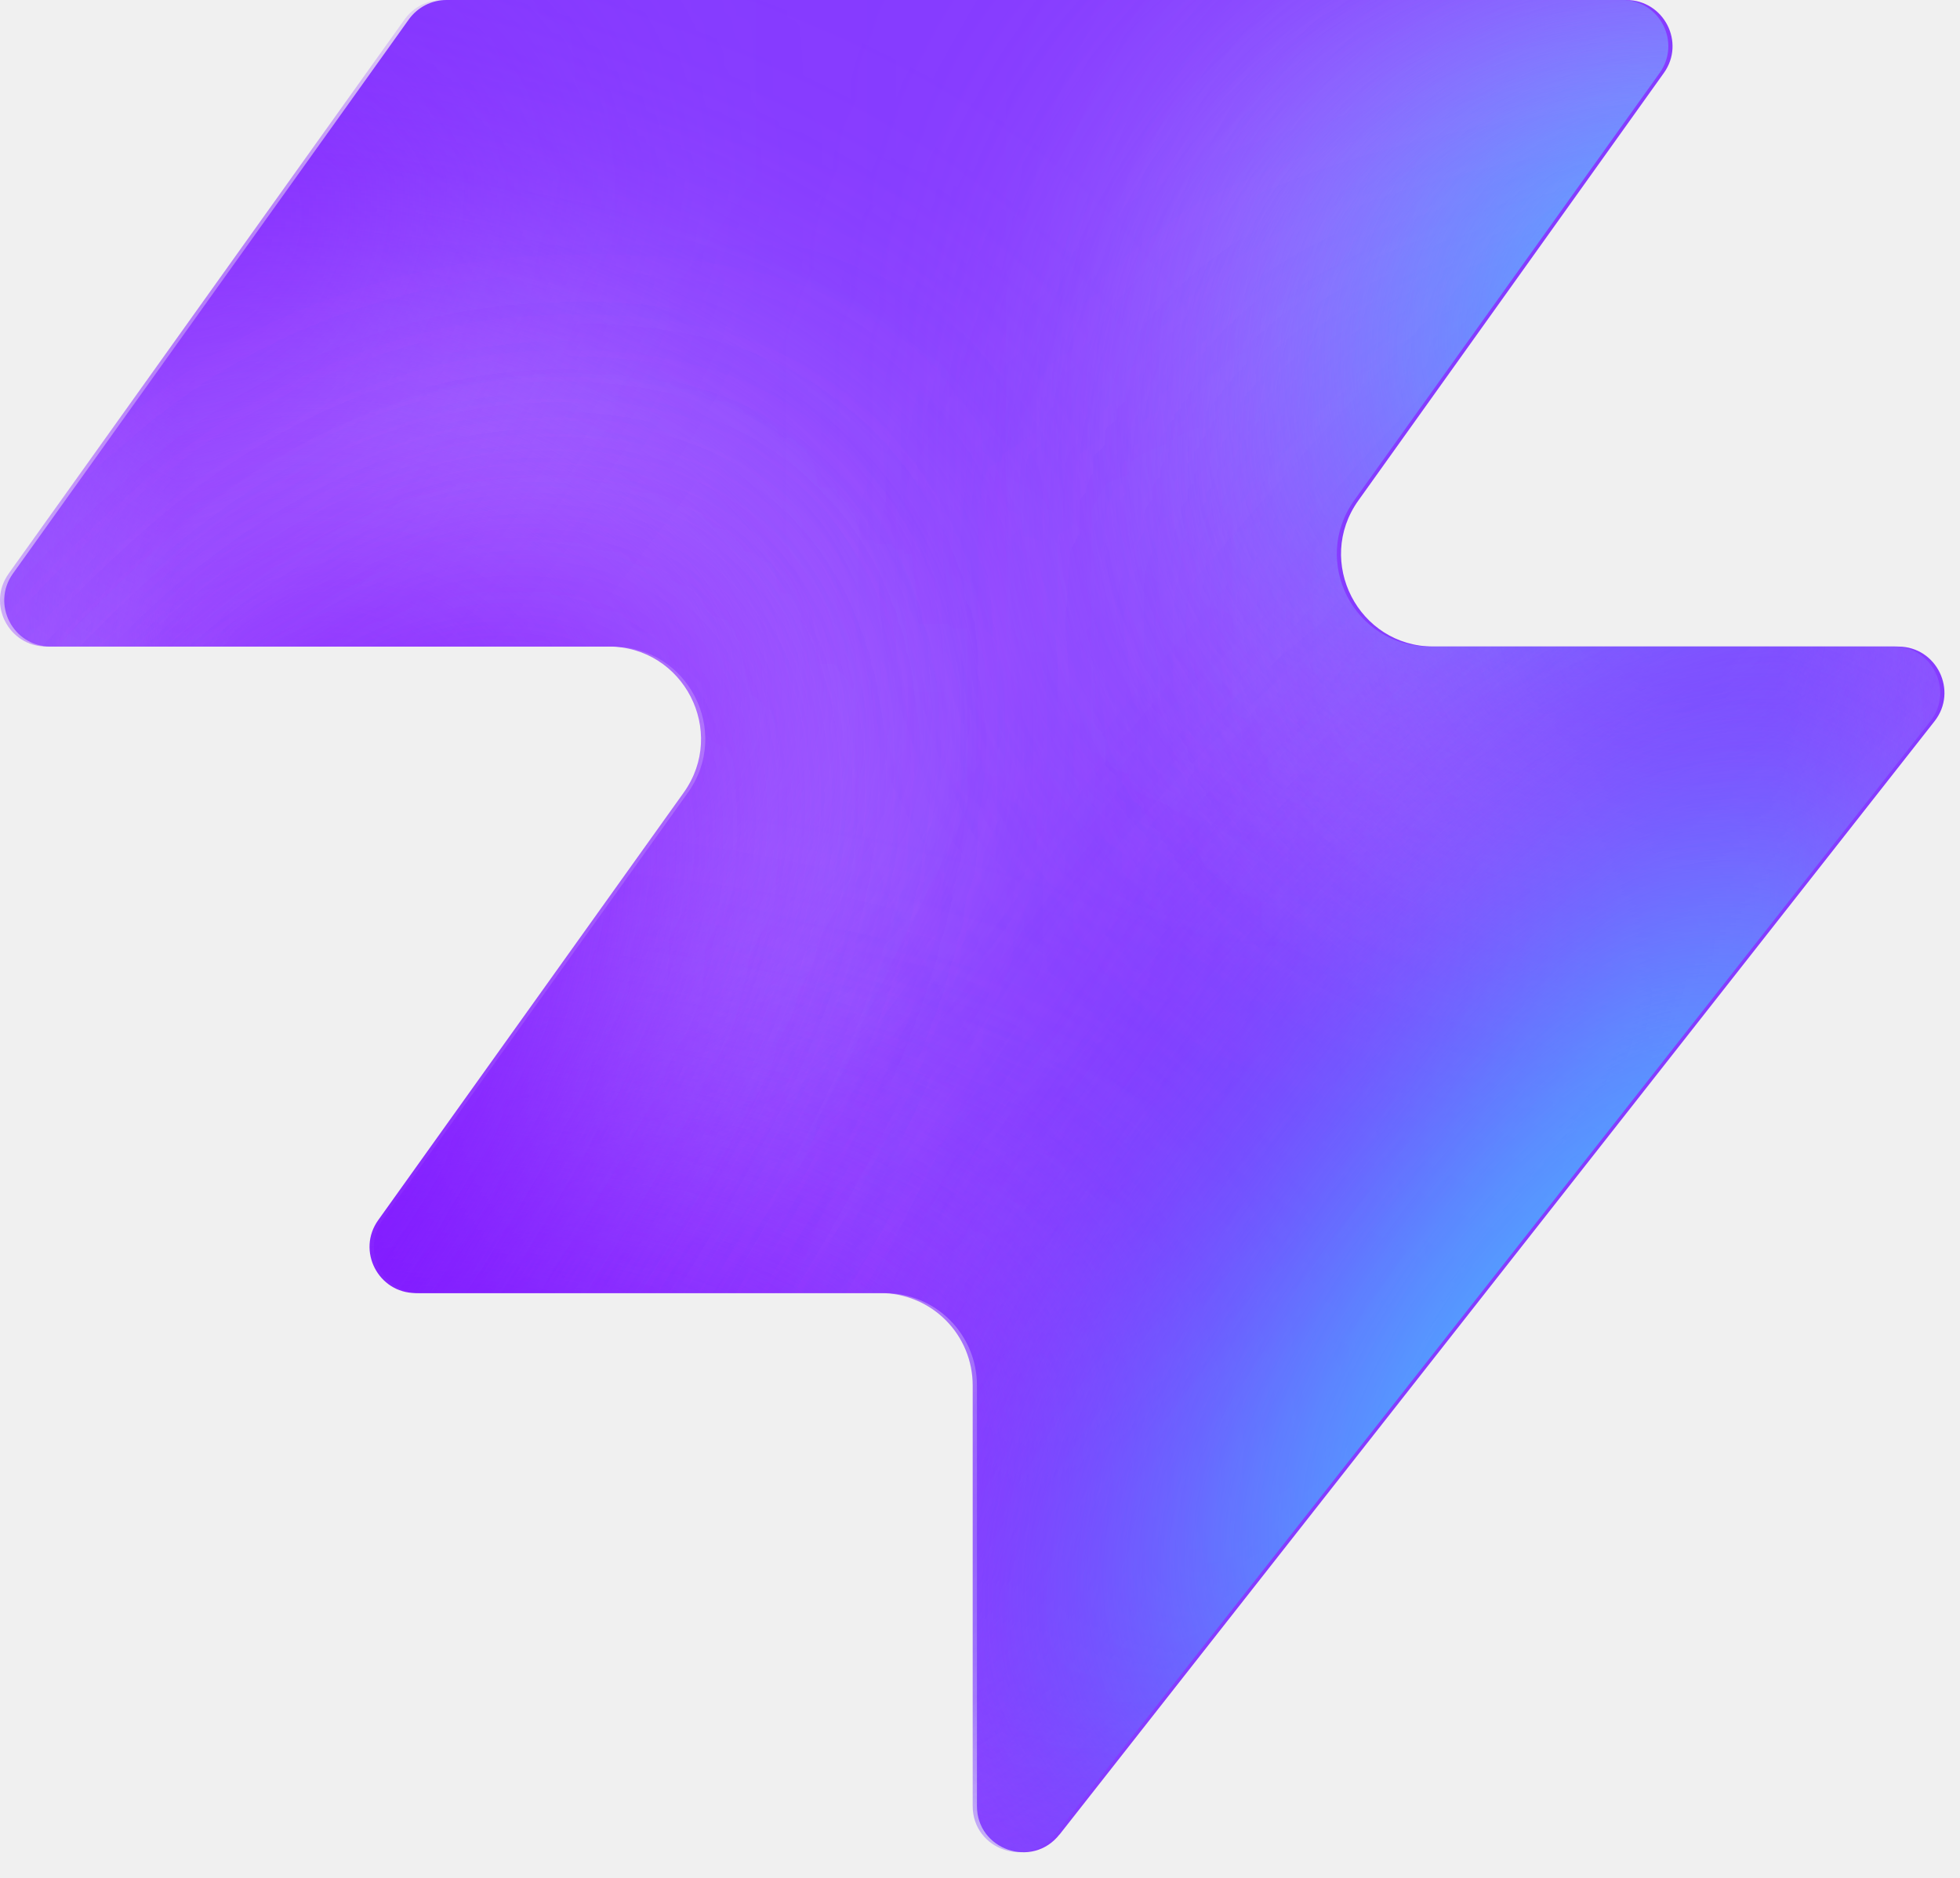
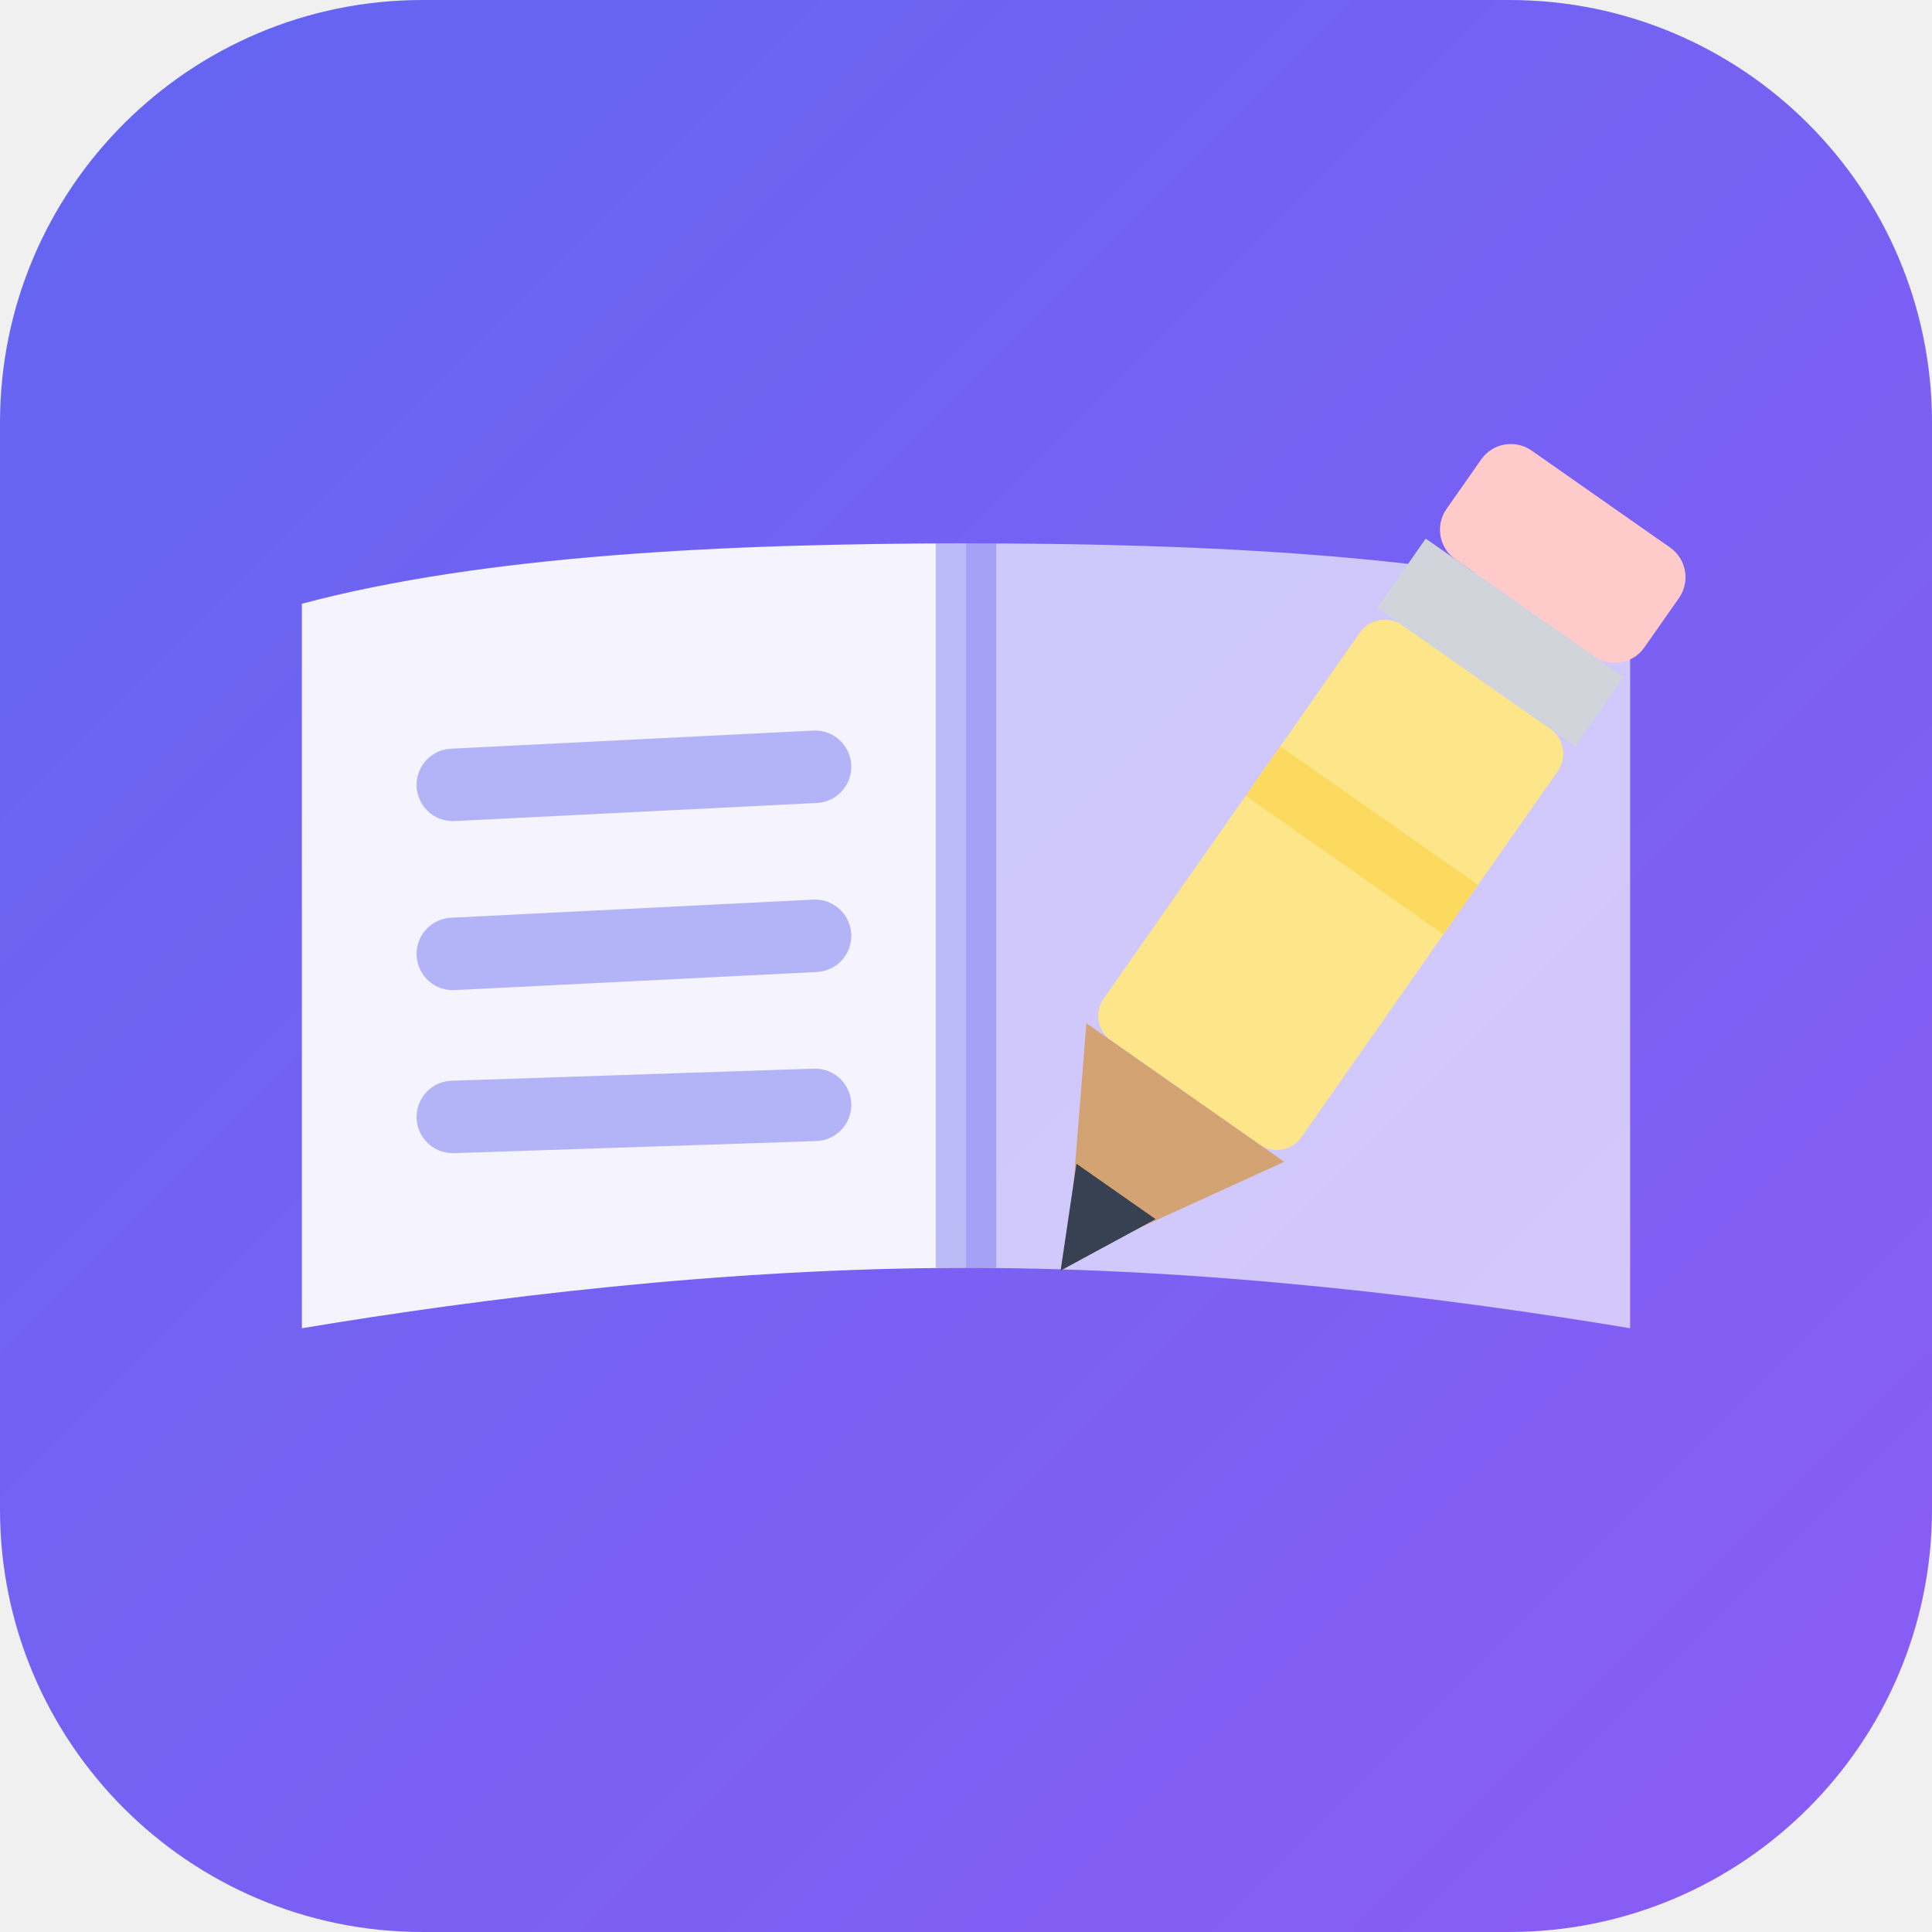
- <svg xmlns="http://www.w3.org/2000/svg" width="48" height="46" fill="none" viewBox="0 0 48 46">
-   <path fill="#863bff" d="M25.946 44.938c-.664.845-2.021.375-2.021-.698V33.937a2.26 2.26 0 0 0-2.262-2.262H10.287c-.92 0-1.456-1.04-.92-1.788l7.48-10.471c1.07-1.497 0-3.578-1.842-3.578H1.237c-.92 0-1.456-1.04-.92-1.788L10.013.474c.214-.297.556-.474.92-.474h28.894c.92 0 1.456 1.04.92 1.788l-7.48 10.471c-1.07 1.498 0 3.579 1.842 3.579h11.377c.943 0 1.473 1.088.89 1.83L25.947 44.94z" style="fill:#863bff;fill:color(display-p3 .525 .23 1);fill-opacity:1" />
-   <mask id="a" width="48" height="46" x="0" y="0" maskUnits="userSpaceOnUse" style="mask-type:alpha">
-     <path fill="#000" d="M25.842 44.938c-.664.844-2.021.375-2.021-.698V33.937a2.26 2.26 0 0 0-2.262-2.262H10.183c-.92 0-1.456-1.04-.92-1.788l7.48-10.471c1.07-1.498 0-3.579-1.842-3.579H1.133c-.92 0-1.456-1.04-.92-1.787L9.91.473c.214-.297.556-.474.92-.474h28.894c.92 0 1.456 1.04.92 1.788l-7.48 10.471c-1.07 1.498 0 3.578 1.842 3.578h11.377c.943 0 1.473 1.088.89 1.832L25.843 44.94z" style="fill:#000;fill-opacity:1" />
-   </mask>
-   <g mask="url(#a)">
-     <g filter="url(#b)">
-       <ellipse cx="5.508" cy="14.704" fill="#ede6ff" rx="5.508" ry="14.704" style="fill:#ede6ff;fill:color(display-p3 .927 .903 1);fill-opacity:1" transform="matrix(.00324 1 1 -.00324 -4.47 31.516)" />
-     </g>
-     <g filter="url(#c)">
-       <ellipse cx="10.399" cy="29.851" fill="#ede6ff" rx="10.399" ry="29.851" style="fill:#ede6ff;fill:color(display-p3 .927 .903 1);fill-opacity:1" transform="matrix(.00324 1 1 -.00324 -39.328 7.883)" />
-     </g>
-     <g filter="url(#d)">
-       <ellipse cx="5.508" cy="30.487" fill="#7e14ff" rx="5.508" ry="30.487" style="fill:#7e14ff;fill:color(display-p3 .492 .077 1);fill-opacity:1" transform="rotate(89.814 -25.913 -14.639)scale(1 -1)" />
-     </g>
-     <g filter="url(#e)">
-       <ellipse cx="5.508" cy="30.599" fill="#7e14ff" rx="5.508" ry="30.599" style="fill:#7e14ff;fill:color(display-p3 .492 .077 1);fill-opacity:1" transform="rotate(89.814 -32.644 -3.334)scale(1 -1)" />
-     </g>
-     <g filter="url(#f)">
-       <ellipse cx="5.508" cy="30.599" fill="#7e14ff" rx="5.508" ry="30.599" style="fill:#7e14ff;fill:color(display-p3 .492 .077 1);fill-opacity:1" transform="matrix(.00324 1 1 -.00324 -34.34 30.47)" />
-     </g>
-     <g filter="url(#g)">
-       <ellipse cx="14.072" cy="22.078" fill="#ede6ff" rx="14.072" ry="22.078" style="fill:#ede6ff;fill:color(display-p3 .927 .903 1);fill-opacity:1" transform="rotate(93.35 24.506 48.493)scale(-1 1)" />
-     </g>
-     <g filter="url(#h)">
-       <ellipse cx="3.47" cy="21.501" fill="#7e14ff" rx="3.47" ry="21.501" style="fill:#7e14ff;fill:color(display-p3 .492 .077 1);fill-opacity:1" transform="rotate(89.009 28.708 47.59)scale(-1 1)" />
-     </g>
-     <g filter="url(#i)">
-       <ellipse cx="3.47" cy="21.501" fill="#7e14ff" rx="3.47" ry="21.501" style="fill:#7e14ff;fill:color(display-p3 .492 .077 1);fill-opacity:1" transform="rotate(89.009 28.708 47.59)scale(-1 1)" />
-     </g>
-     <g filter="url(#j)">
-       <ellipse cx=".387" cy="8.972" fill="#7e14ff" rx="4.407" ry="29.108" style="fill:#7e14ff;fill:color(display-p3 .492 .077 1);fill-opacity:1" transform="rotate(39.51 .387 8.972)" />
-     </g>
-     <g filter="url(#k)">
-       <ellipse cx="47.523" cy="-6.092" fill="#7e14ff" rx="4.407" ry="29.108" style="fill:#7e14ff;fill:color(display-p3 .492 .077 1);fill-opacity:1" transform="rotate(37.892 47.523 -6.092)" />
-     </g>
-     <g filter="url(#l)">
-       <ellipse cx="41.412" cy="6.333" fill="#47bfff" rx="5.971" ry="9.665" style="fill:#47bfff;fill:color(display-p3 .28 .748 1);fill-opacity:1" transform="rotate(37.892 41.412 6.333)" />
-     </g>
-     <g filter="url(#m)">
-       <ellipse cx="-1.879" cy="38.332" fill="#7e14ff" rx="4.407" ry="29.108" style="fill:#7e14ff;fill:color(display-p3 .492 .077 1);fill-opacity:1" transform="rotate(37.892 -1.88 38.332)" />
-     </g>
-     <g filter="url(#n)">
-       <ellipse cx="-1.879" cy="38.332" fill="#7e14ff" rx="4.407" ry="29.108" style="fill:#7e14ff;fill:color(display-p3 .492 .077 1);fill-opacity:1" transform="rotate(37.892 -1.88 38.332)" />
-     </g>
-     <g filter="url(#o)">
-       <ellipse cx="35.651" cy="29.907" fill="#7e14ff" rx="4.407" ry="29.108" style="fill:#7e14ff;fill:color(display-p3 .492 .077 1);fill-opacity:1" transform="rotate(37.892 35.651 29.907)" />
-     </g>
-     <g filter="url(#p)">
-       <ellipse cx="38.418" cy="32.4" fill="#47bfff" rx="5.971" ry="15.297" style="fill:#47bfff;fill:color(display-p3 .28 .748 1);fill-opacity:1" transform="rotate(37.892 38.418 32.4)" />
-     </g>
+ <svg xmlns="http://www.w3.org/2000/svg" viewBox="0 0 32 32" fill="none">
+   <rect width="32" height="32" rx="7" fill="url(#bg)" />
+   <defs>
+     <linearGradient id="bg" x1="0" y1="0" x2="32" y2="32" gradientUnits="userSpaceOnUse">
+       <stop offset="0%" stop-color="#6366F1" />
+       <stop offset="100%" stop-color="#8B5CF6" />
+     </linearGradient>
+   </defs>
+   <path d="M5 22 L5 10 C8 9.2 12 9 16 9 L16 21 C12 21 8 21.5 5 22 Z" fill="white" opacity="0.92" />
+   <path d="M27 22 L27 10 C24 9.2 20 9 16 9 L16 21 C20 21 24 21.5 27 22 Z" fill="white" opacity="0.65" />
+   <line x1="16" y1="9" x2="16" y2="21" stroke="#6366F1" stroke-width="1" opacity="0.4" />
+   <line x1="7.5" y1="13" x2="13.5" y2="12.7" stroke="#6366F1" stroke-width="1.2" stroke-linecap="round" opacity="0.45" />
+   <line x1="7.5" y1="15.8" x2="13.5" y2="15.5" stroke="#6366F1" stroke-width="1.2" stroke-linecap="round" opacity="0.45" />
+   <line x1="7.5" y1="18.5" x2="13.5" y2="18.3" stroke="#6366F1" stroke-width="1.2" stroke-linecap="round" opacity="0.45" />
+   <g transform="translate(22.5, 14) rotate(35)">
+     <rect x="-2" y="-7" width="4" height="2.2" rx="0.6" fill="#FECACA" />
+     <rect x="-2" y="-4.8" width="4" height="1.4" fill="#D1D5DB" />
+     <rect x="-2" y="-3.4" width="4" height="8.4" rx="0.5" fill="#FDE68A" />
+     <rect x="-2" y="-0.6" width="4" height="1" fill="#FCD34D" opacity="0.7" />
+     <polygon points="-2,5 2,5 0,8.4" fill="#D4A373" />
+     <polygon points="-0.8,7 0.8,7 0,8.6" fill="#374151" />
  </g>
-   <defs>
-     <filter id="b" width="60.045" height="41.654" x="-19.77" y="16.149" color-interpolation-filters="sRGB" filterUnits="userSpaceOnUse">
-       <feFlood flood-opacity="0" result="BackgroundImageFix" />
-       <feBlend in="SourceGraphic" in2="BackgroundImageFix" result="shape" />
-       <feGaussianBlur result="effect1_foregroundBlur_2002_17158" stdDeviation="7.659" />
-     </filter>
-     <filter id="c" width="90.34" height="51.437" x="-54.613" y="-7.533" color-interpolation-filters="sRGB" filterUnits="userSpaceOnUse">
-       <feFlood flood-opacity="0" result="BackgroundImageFix" />
-       <feBlend in="SourceGraphic" in2="BackgroundImageFix" result="shape" />
-       <feGaussianBlur result="effect1_foregroundBlur_2002_17158" stdDeviation="7.659" />
-     </filter>
-     <filter id="d" width="79.355" height="29.4" x="-49.64" y="2.03" color-interpolation-filters="sRGB" filterUnits="userSpaceOnUse">
-       <feFlood flood-opacity="0" result="BackgroundImageFix" />
-       <feBlend in="SourceGraphic" in2="BackgroundImageFix" result="shape" />
-       <feGaussianBlur result="effect1_foregroundBlur_2002_17158" stdDeviation="4.596" />
-     </filter>
-     <filter id="e" width="79.579" height="29.4" x="-45.045" y="20.029" color-interpolation-filters="sRGB" filterUnits="userSpaceOnUse">
-       <feFlood flood-opacity="0" result="BackgroundImageFix" />
-       <feBlend in="SourceGraphic" in2="BackgroundImageFix" result="shape" />
-       <feGaussianBlur result="effect1_foregroundBlur_2002_17158" stdDeviation="4.596" />
-     </filter>
-     <filter id="f" width="79.579" height="29.4" x="-43.513" y="21.178" color-interpolation-filters="sRGB" filterUnits="userSpaceOnUse">
-       <feFlood flood-opacity="0" result="BackgroundImageFix" />
-       <feBlend in="SourceGraphic" in2="BackgroundImageFix" result="shape" />
-       <feGaussianBlur result="effect1_foregroundBlur_2002_17158" stdDeviation="4.596" />
-     </filter>
-     <filter id="g" width="74.749" height="58.852" x="15.756" y="-17.901" color-interpolation-filters="sRGB" filterUnits="userSpaceOnUse">
-       <feFlood flood-opacity="0" result="BackgroundImageFix" />
-       <feBlend in="SourceGraphic" in2="BackgroundImageFix" result="shape" />
-       <feGaussianBlur result="effect1_foregroundBlur_2002_17158" stdDeviation="7.659" />
-     </filter>
-     <filter id="h" width="61.377" height="25.362" x="23.548" y="2.284" color-interpolation-filters="sRGB" filterUnits="userSpaceOnUse">
-       <feFlood flood-opacity="0" result="BackgroundImageFix" />
-       <feBlend in="SourceGraphic" in2="BackgroundImageFix" result="shape" />
-       <feGaussianBlur result="effect1_foregroundBlur_2002_17158" stdDeviation="4.596" />
-     </filter>
-     <filter id="i" width="61.377" height="25.362" x="23.548" y="2.284" color-interpolation-filters="sRGB" filterUnits="userSpaceOnUse">
-       <feFlood flood-opacity="0" result="BackgroundImageFix" />
-       <feBlend in="SourceGraphic" in2="BackgroundImageFix" result="shape" />
-       <feGaussianBlur result="effect1_foregroundBlur_2002_17158" stdDeviation="4.596" />
-     </filter>
-     <filter id="j" width="56.045" height="63.649" x="-27.636" y="-22.853" color-interpolation-filters="sRGB" filterUnits="userSpaceOnUse">
-       <feFlood flood-opacity="0" result="BackgroundImageFix" />
-       <feBlend in="SourceGraphic" in2="BackgroundImageFix" result="shape" />
-       <feGaussianBlur result="effect1_foregroundBlur_2002_17158" stdDeviation="4.596" />
-     </filter>
-     <filter id="k" width="54.814" height="64.646" x="20.116" y="-38.415" color-interpolation-filters="sRGB" filterUnits="userSpaceOnUse">
-       <feFlood flood-opacity="0" result="BackgroundImageFix" />
-       <feBlend in="SourceGraphic" in2="BackgroundImageFix" result="shape" />
-       <feGaussianBlur result="effect1_foregroundBlur_2002_17158" stdDeviation="4.596" />
-     </filter>
-     <filter id="l" width="33.541" height="35.313" x="24.641" y="-11.323" color-interpolation-filters="sRGB" filterUnits="userSpaceOnUse">
-       <feFlood flood-opacity="0" result="BackgroundImageFix" />
-       <feBlend in="SourceGraphic" in2="BackgroundImageFix" result="shape" />
-       <feGaussianBlur result="effect1_foregroundBlur_2002_17158" stdDeviation="4.596" />
-     </filter>
-     <filter id="m" width="54.814" height="64.646" x="-29.286" y="6.009" color-interpolation-filters="sRGB" filterUnits="userSpaceOnUse">
-       <feFlood flood-opacity="0" result="BackgroundImageFix" />
-       <feBlend in="SourceGraphic" in2="BackgroundImageFix" result="shape" />
-       <feGaussianBlur result="effect1_foregroundBlur_2002_17158" stdDeviation="4.596" />
-     </filter>
-     <filter id="n" width="54.814" height="64.646" x="-29.286" y="6.009" color-interpolation-filters="sRGB" filterUnits="userSpaceOnUse">
-       <feFlood flood-opacity="0" result="BackgroundImageFix" />
-       <feBlend in="SourceGraphic" in2="BackgroundImageFix" result="shape" />
-       <feGaussianBlur result="effect1_foregroundBlur_2002_17158" stdDeviation="4.596" />
-     </filter>
-     <filter id="o" width="54.814" height="64.646" x="8.244" y="-2.416" color-interpolation-filters="sRGB" filterUnits="userSpaceOnUse">
-       <feFlood flood-opacity="0" result="BackgroundImageFix" />
-       <feBlend in="SourceGraphic" in2="BackgroundImageFix" result="shape" />
-       <feGaussianBlur result="effect1_foregroundBlur_2002_17158" stdDeviation="4.596" />
-     </filter>
-     <filter id="p" width="39.409" height="43.623" x="18.713" y="10.588" color-interpolation-filters="sRGB" filterUnits="userSpaceOnUse">
-       <feFlood flood-opacity="0" result="BackgroundImageFix" />
-       <feBlend in="SourceGraphic" in2="BackgroundImageFix" result="shape" />
-       <feGaussianBlur result="effect1_foregroundBlur_2002_17158" stdDeviation="4.596" />
-     </filter>
-   </defs>
</svg>
